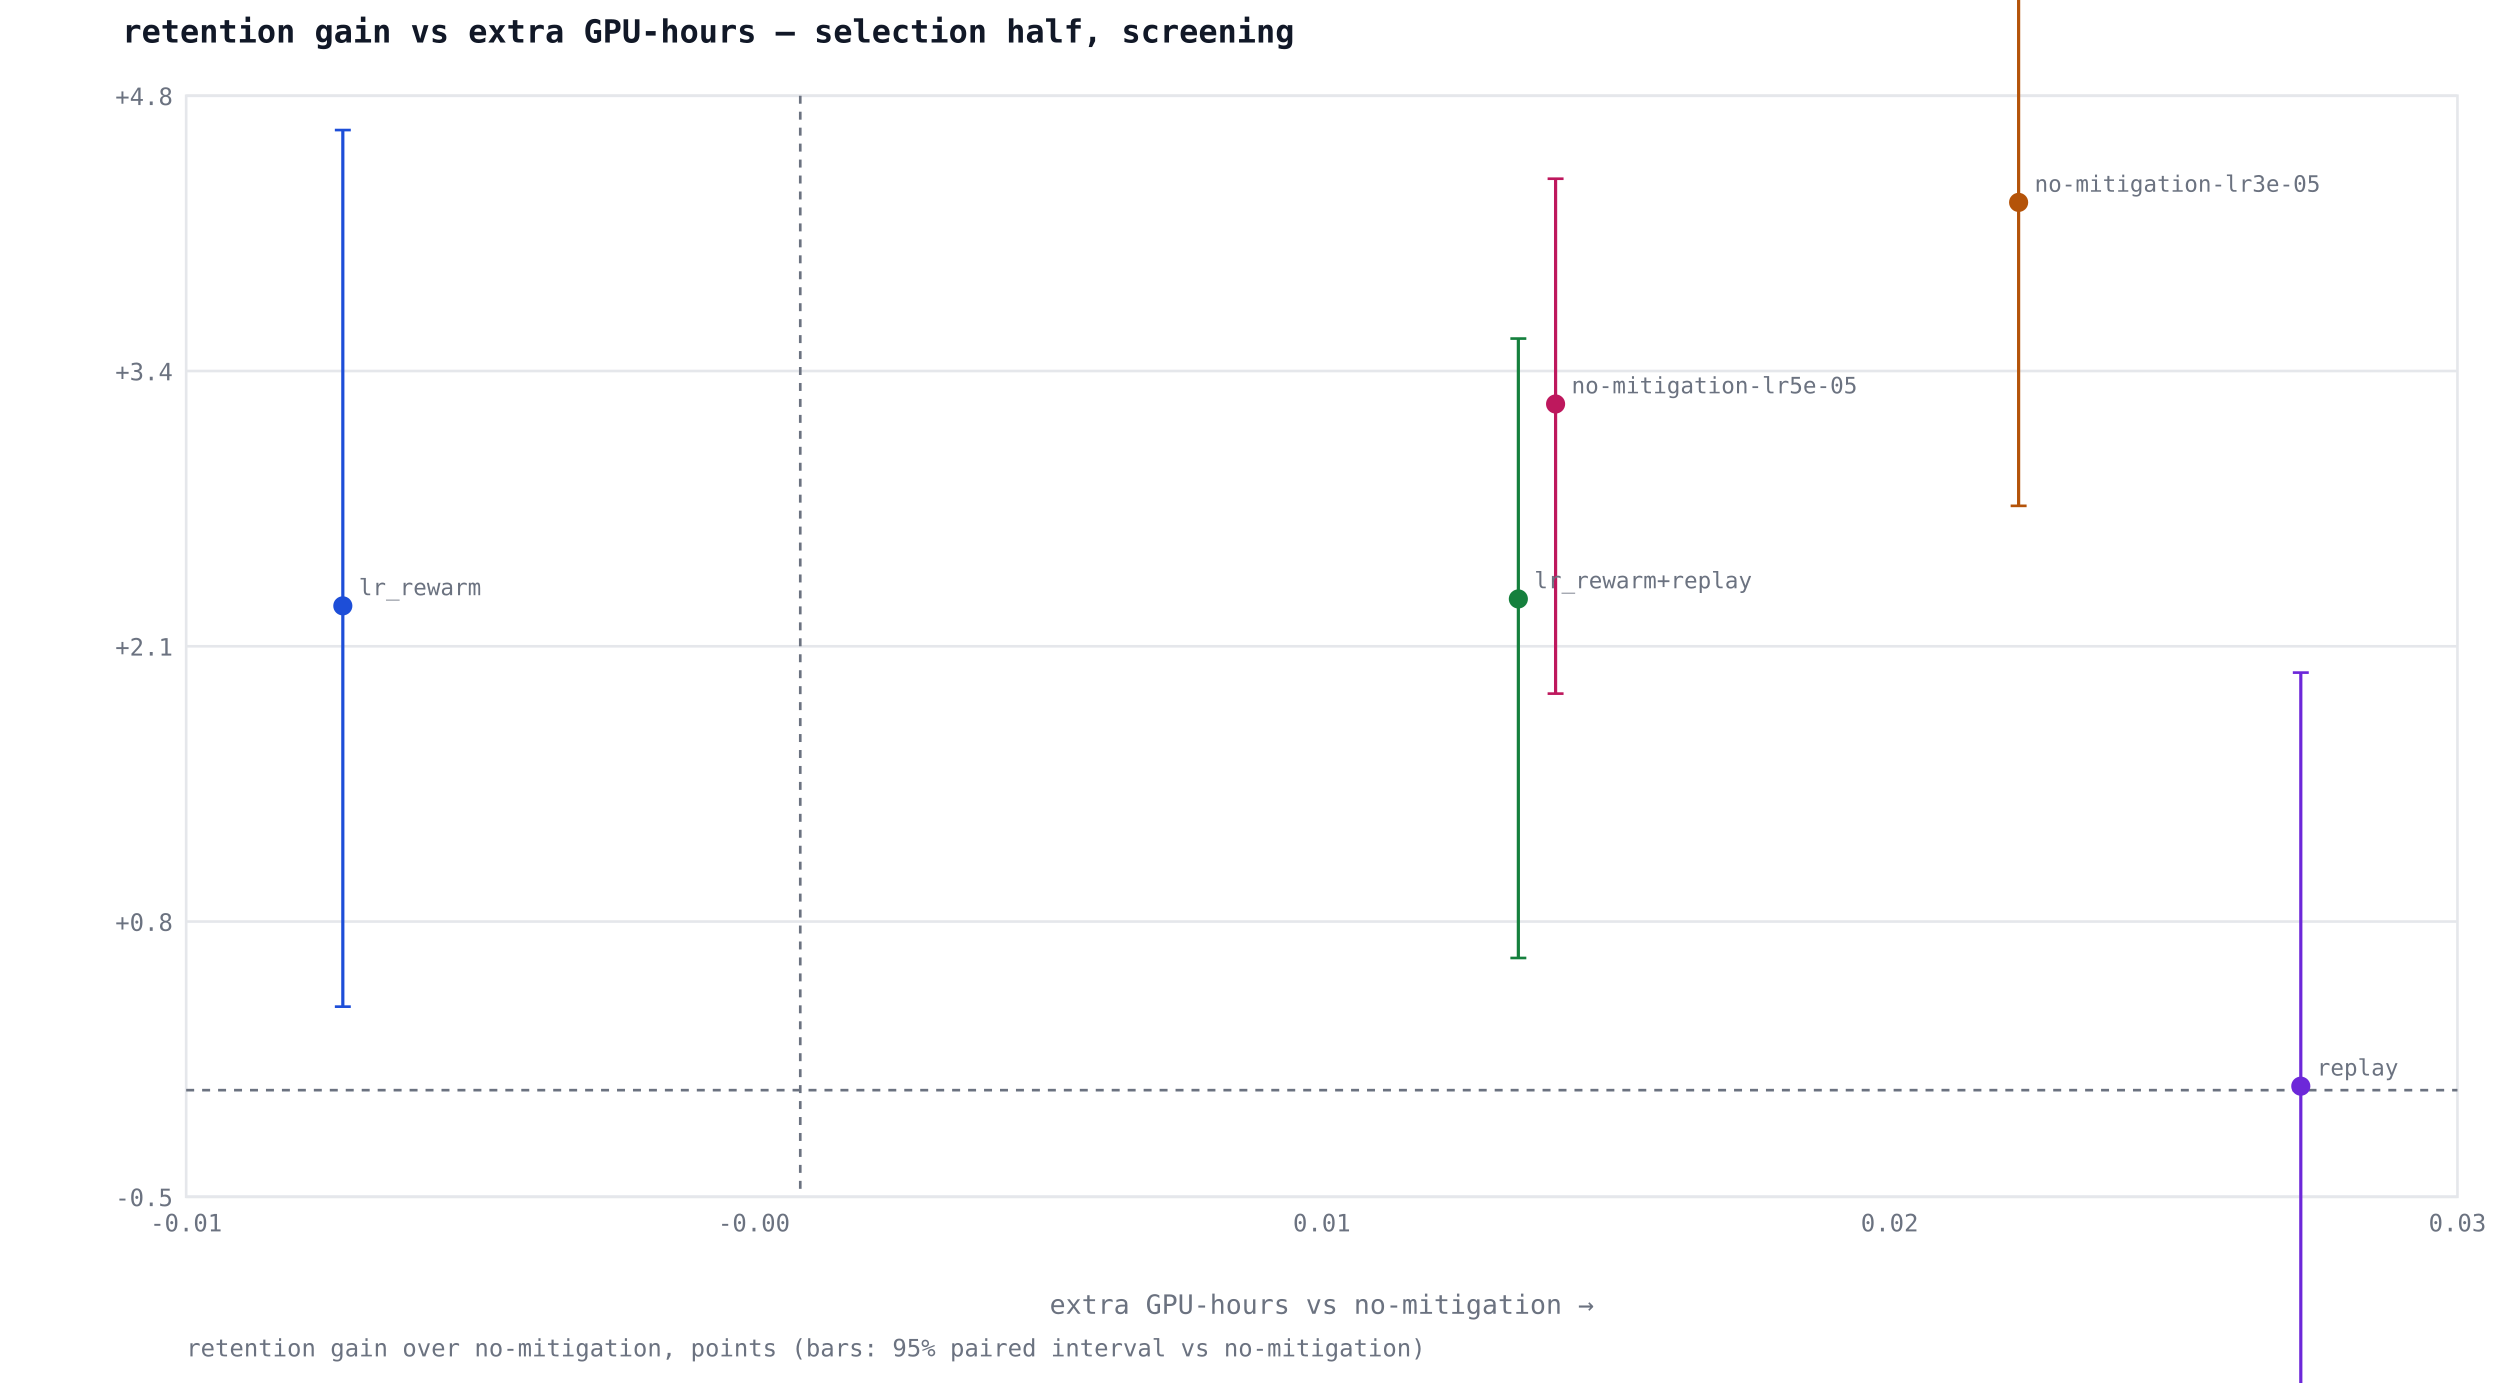
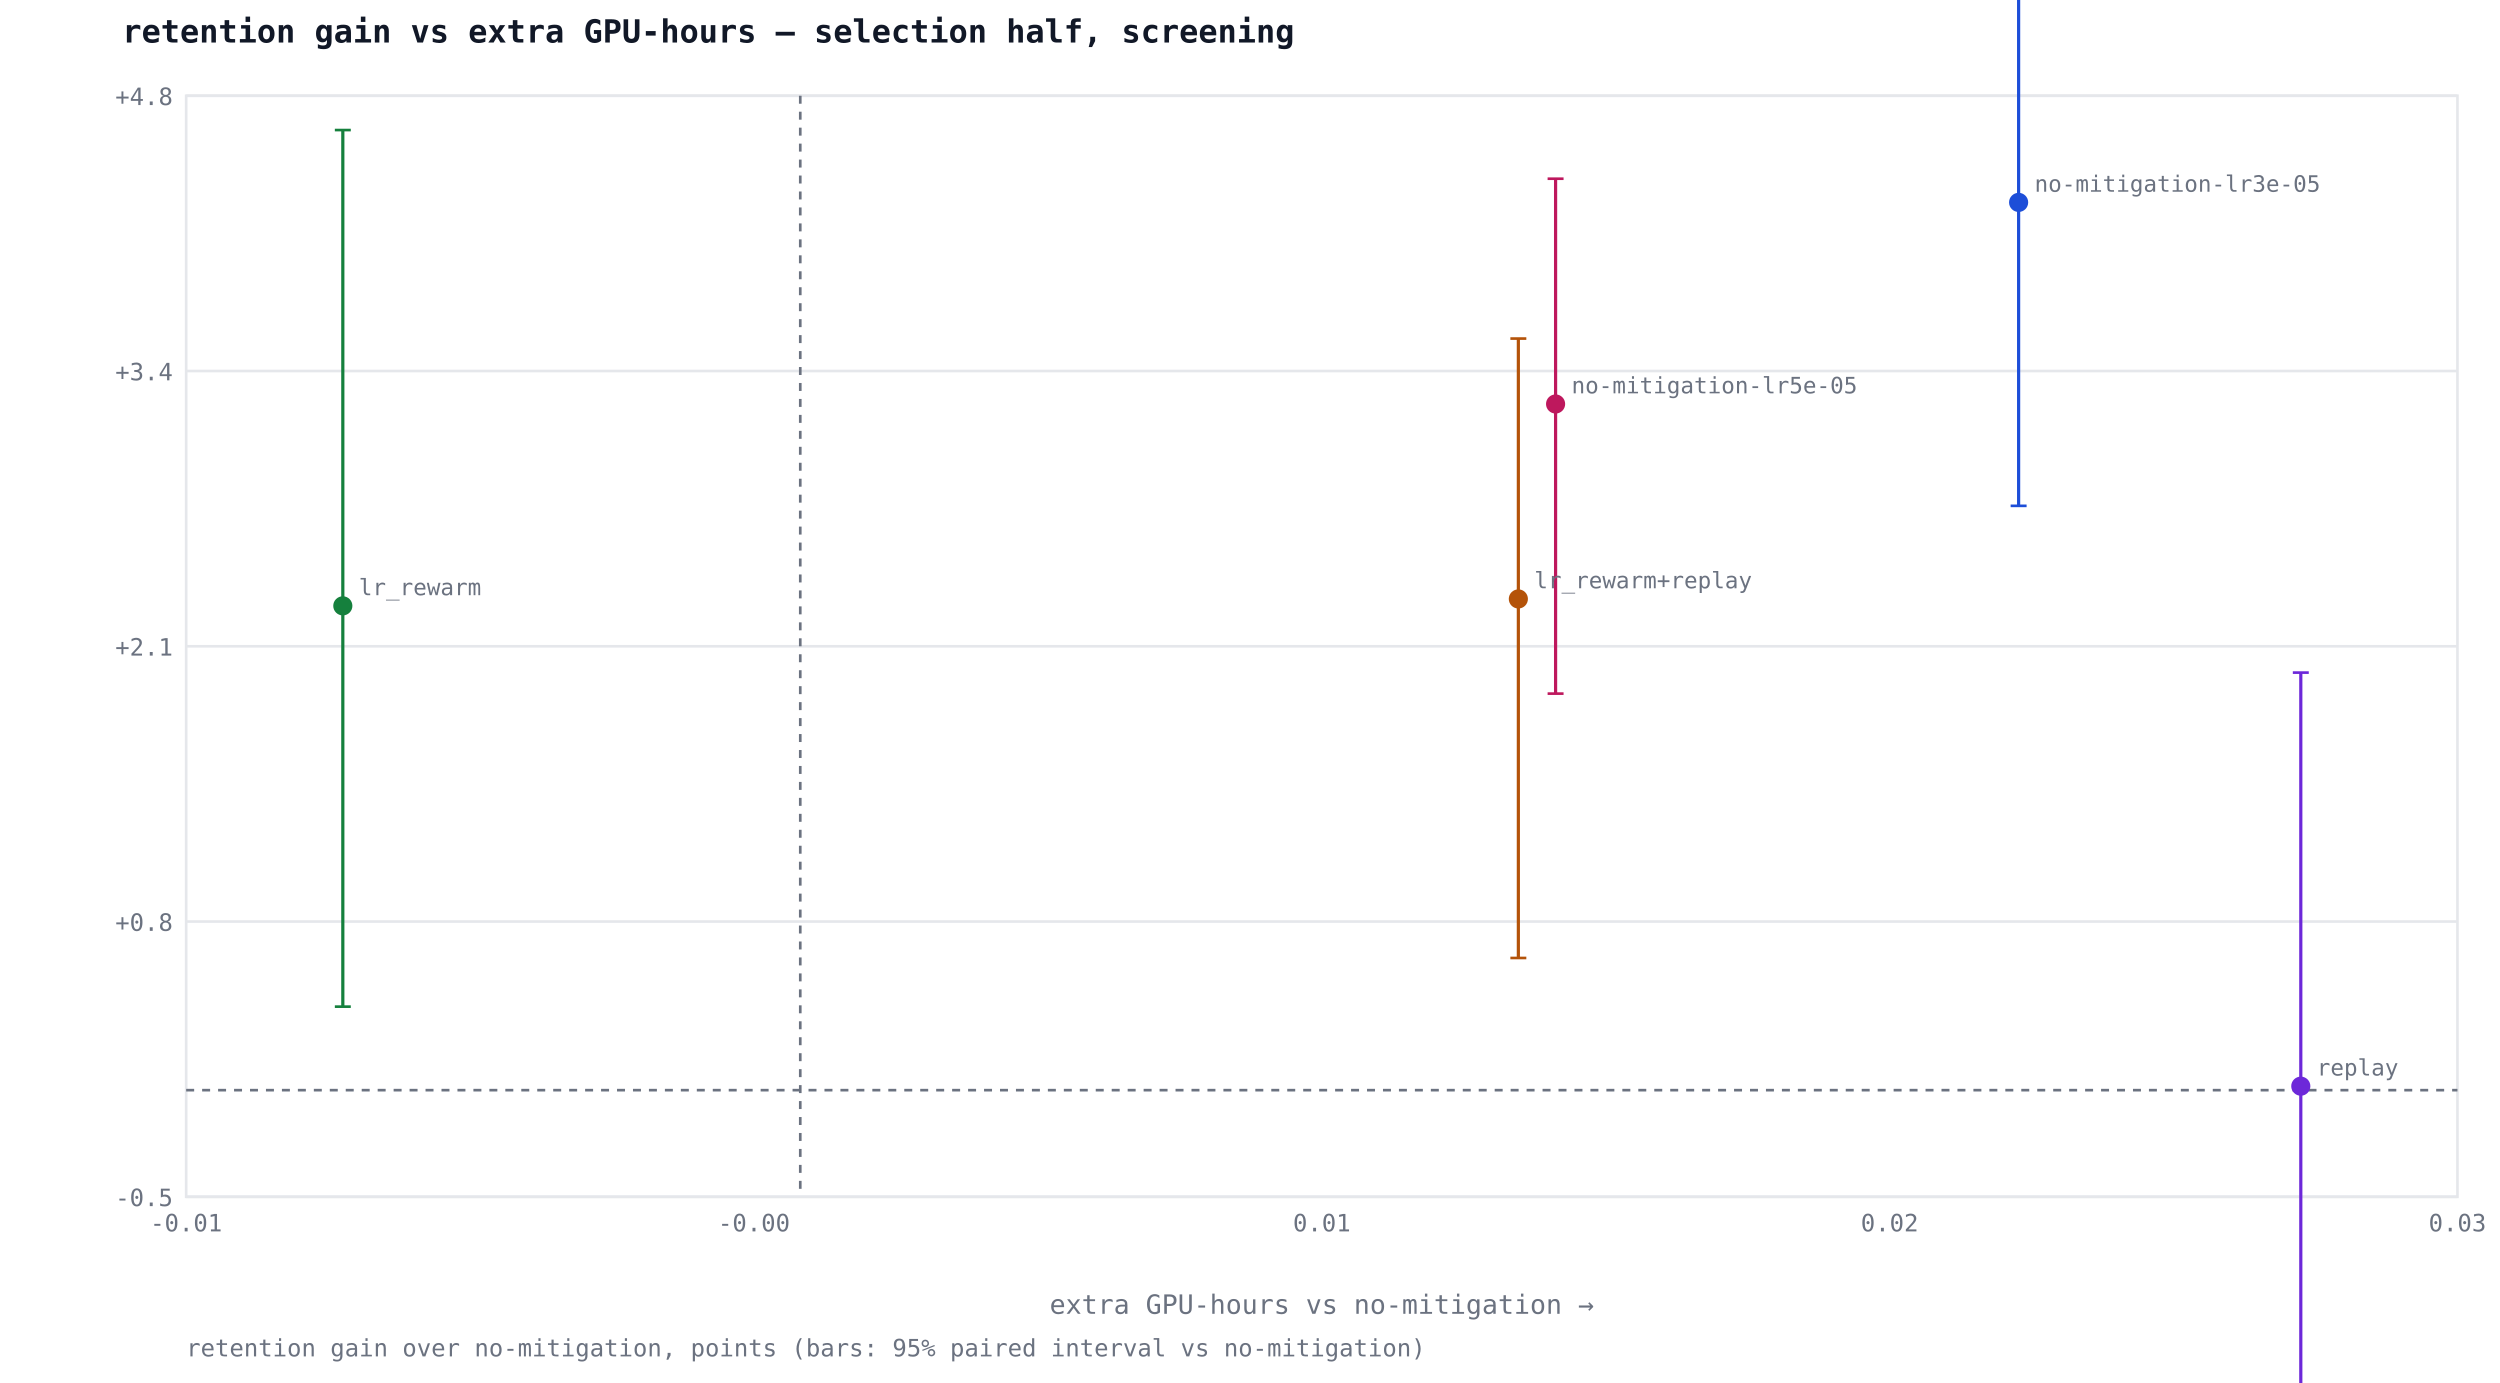
<svg xmlns="http://www.w3.org/2000/svg" viewBox="0 0 940 520" font-family="ui-monospace, Menlo, monospace" font-size="10" fill="#111827">
  <text x="46" y="16" font-size="12" font-weight="bold">retention gain vs extra GPU-hours — selection half, screening</text>
  <line x1="70" x2="924" y1="450.0" y2="450.0" stroke="#e5e7eb" />
  <text x="65" y="453.5" text-anchor="end" font-size="9" fill="#6b7280">-0.5</text>
  <line x1="70" x2="924" y1="346.5" y2="346.5" stroke="#e5e7eb" />
  <text x="65" y="350.0" text-anchor="end" font-size="9" fill="#6b7280">+0.8</text>
  <line x1="70" x2="924" y1="243.0" y2="243.0" stroke="#e5e7eb" />
  <text x="65" y="246.5" text-anchor="end" font-size="9" fill="#6b7280">+2.1</text>
  <line x1="70" x2="924" y1="139.5" y2="139.5" stroke="#e5e7eb" />
  <text x="65" y="143.0" text-anchor="end" font-size="9" fill="#6b7280">+3.4</text>
  <line x1="70" x2="924" y1="36.0" y2="36.0" stroke="#e5e7eb" />
  <text x="65" y="39.5" text-anchor="end" font-size="9" fill="#6b7280">+4.8</text>
  <text x="70.0" y="463" text-anchor="middle" font-size="9" fill="#6b7280">-0.01</text>
  <text x="283.5" y="463" text-anchor="middle" font-size="9" fill="#6b7280">-0.00</text>
  <text x="497.0" y="463" text-anchor="middle" font-size="9" fill="#6b7280">0.01</text>
  <text x="710.5" y="463" text-anchor="middle" font-size="9" fill="#6b7280">0.02</text>
  <text x="924.0" y="463" text-anchor="middle" font-size="9" fill="#6b7280">0.03</text>
  <rect x="70" y="36" width="854" height="414" fill="none" stroke="#e5e7eb" />
  <line x1="300.9" x2="300.9" y1="36" y2="450" stroke="#6b7280" stroke-dasharray="3 3" />
  <line x1="70" x2="924" y1="409.9" y2="409.9" stroke="#6b7280" stroke-dasharray="3 3" />
-   <line x1="128.9" x2="128.9" y1="48.9" y2="378.5" stroke="#1d4ed8" stroke-width="1.2" />
-   <line x1="125.9" x2="131.9" y1="48.9" y2="48.9" stroke="#1d4ed8" />
-   <line x1="125.9" x2="131.9" y1="378.5" y2="378.5" stroke="#1d4ed8" />
-   <circle class="pt" cx="128.9" cy="227.8" r="3.6" fill="#1d4ed8" />
-   <text x="134.9" y="223.8" font-size="8.5" fill="#6b7280">lr_rewarm</text>
+   <line x1="759.0" x2="759.0" y1="-6.1" y2="190.2" stroke="#1d4ed8" stroke-width="1.2" />
+   <line x1="756.0" x2="762.0" y1="-6.1" y2="-6.1" stroke="#1d4ed8" />
+   <line x1="756.0" x2="762.0" y1="190.2" y2="190.2" stroke="#1d4ed8" />
+   <circle class="pt" cx="759.0" cy="76.1" r="3.6" fill="#1d4ed8" />
+   <text x="765.0" y="72.1" font-size="8.5" fill="#6b7280">no-mitigation-lr3e-05</text>
  <line x1="584.9" x2="584.9" y1="67.2" y2="260.8" stroke="#be185d" stroke-width="1.2" />
  <line x1="581.9" x2="587.9" y1="67.2" y2="67.2" stroke="#be185d" />
  <line x1="581.9" x2="587.9" y1="260.8" y2="260.8" stroke="#be185d" />
  <circle class="pt" cx="584.9" cy="151.9" r="3.6" fill="#be185d" />
  <text x="590.9" y="147.9" font-size="8.5" fill="#6b7280">no-mitigation-lr5e-05</text>
-   <line x1="759.0" x2="759.0" y1="-6.1" y2="190.2" stroke="#b45309" stroke-width="1.2" />
-   <line x1="756.0" x2="762.0" y1="-6.1" y2="-6.1" stroke="#b45309" />
-   <line x1="756.0" x2="762.0" y1="190.2" y2="190.2" stroke="#b45309" />
-   <circle class="pt" cx="759.0" cy="76.1" r="3.6" fill="#b45309" />
-   <text x="765.0" y="72.1" font-size="8.5" fill="#6b7280">no-mitigation-lr3e-05</text>
-   <line x1="570.9" x2="570.9" y1="127.3" y2="360.2" stroke="#15803d" stroke-width="1.2" />
-   <line x1="567.9" x2="573.9" y1="127.3" y2="127.3" stroke="#15803d" />
-   <line x1="567.9" x2="573.9" y1="360.2" y2="360.2" stroke="#15803d" />
-   <circle class="pt" cx="570.9" cy="225.2" r="3.6" fill="#15803d" />
+   <line x1="570.9" x2="570.9" y1="127.3" y2="360.2" stroke="#b45309" stroke-width="1.2" />
+   <line x1="567.9" x2="573.9" y1="127.3" y2="127.3" stroke="#b45309" />
+   <line x1="567.9" x2="573.9" y1="360.2" y2="360.2" stroke="#b45309" />
+   <circle class="pt" cx="570.9" cy="225.2" r="3.6" fill="#b45309" />
  <text x="576.9" y="221.2" font-size="8.5" fill="#6b7280">lr_rewarm+replay</text>
+   <line x1="128.9" x2="128.9" y1="48.9" y2="378.5" stroke="#15803d" stroke-width="1.2" />
+   <line x1="125.9" x2="131.9" y1="48.9" y2="48.9" stroke="#15803d" />
+   <line x1="125.9" x2="131.9" y1="378.5" y2="378.5" stroke="#15803d" />
+   <circle class="pt" cx="128.9" cy="227.8" r="3.6" fill="#15803d" />
+   <text x="134.9" y="223.8" font-size="8.5" fill="#6b7280">lr_rewarm</text>
  <line x1="865.1" x2="865.1" y1="252.9" y2="543.6" stroke="#6d28d9" stroke-width="1.2" />
  <line x1="862.1" x2="868.1" y1="252.9" y2="252.9" stroke="#6d28d9" />
  <line x1="862.1" x2="868.1" y1="543.6" y2="543.6" stroke="#6d28d9" />
  <circle class="pt" cx="865.1" cy="408.4" r="3.6" fill="#6d28d9" />
  <text x="871.1" y="404.4" font-size="8.5" fill="#6b7280">replay</text>
  <text x="497" y="494" text-anchor="middle" font-size="10" fill="#6b7280">extra GPU-hours vs no-mitigation →</text>
  <text x="70" y="510" font-size="9" fill="#6b7280">retention gain over no-mitigation, points (bars: 95% paired interval vs no-mitigation)</text>
</svg>
